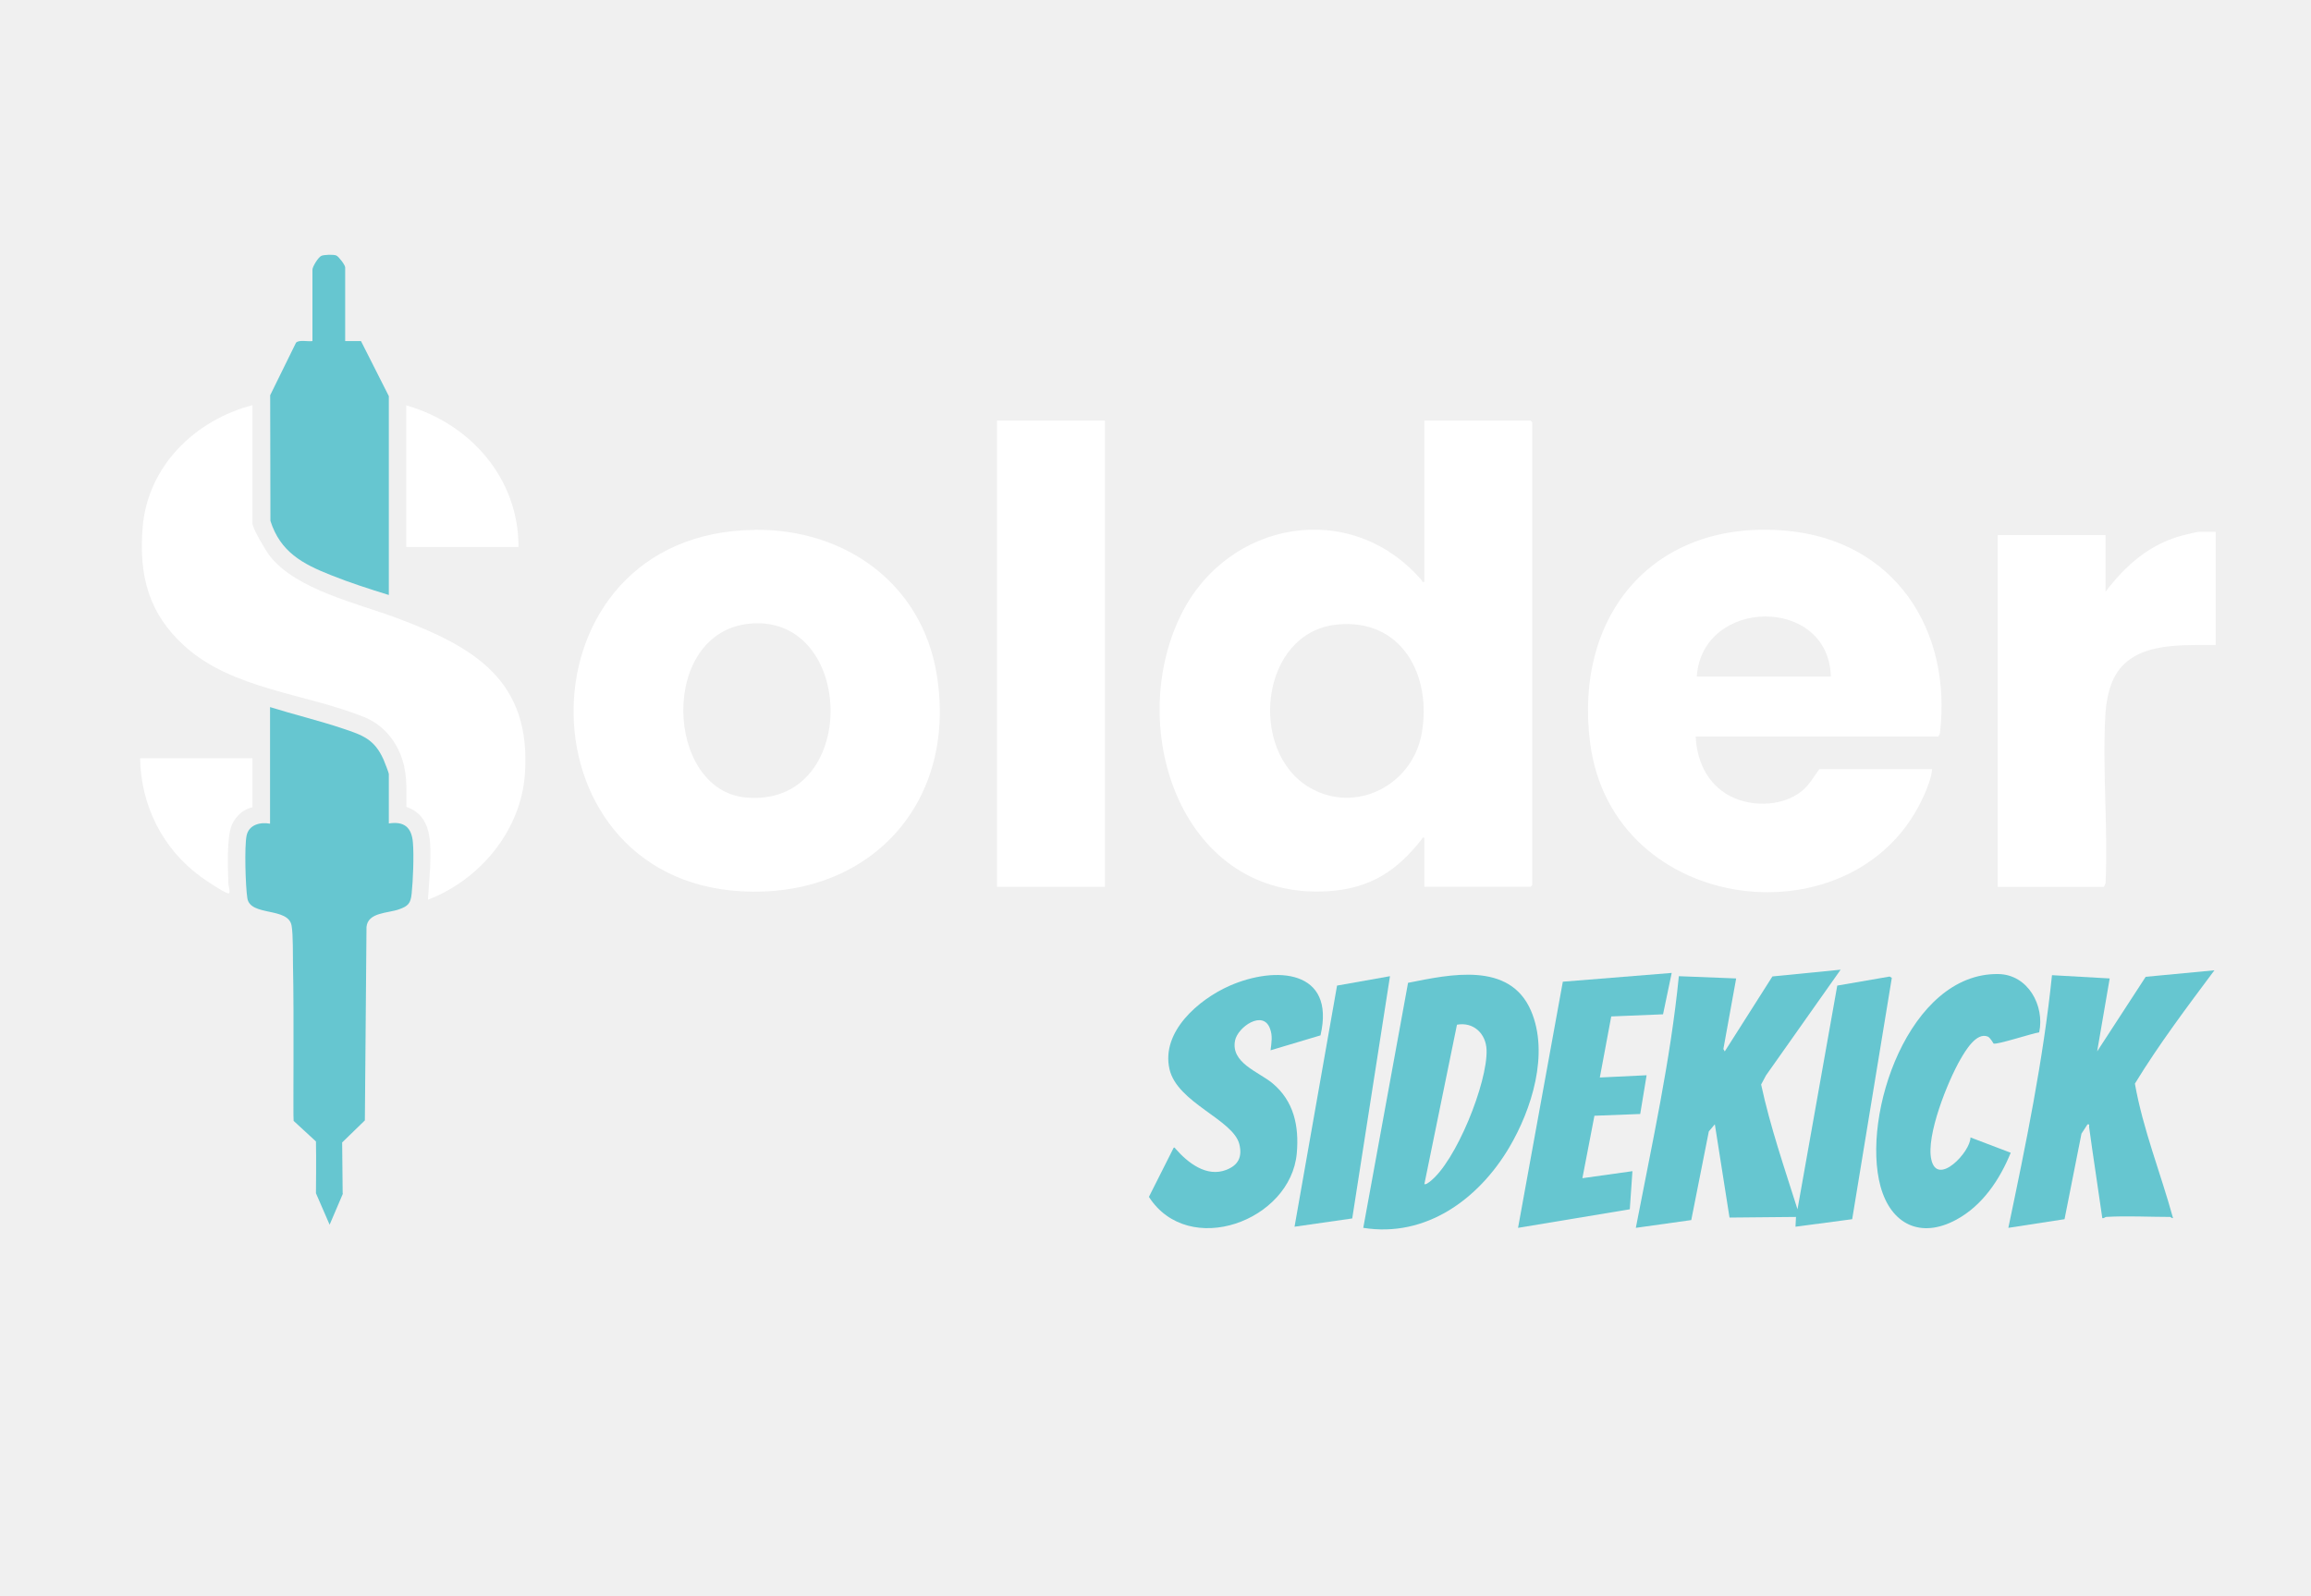
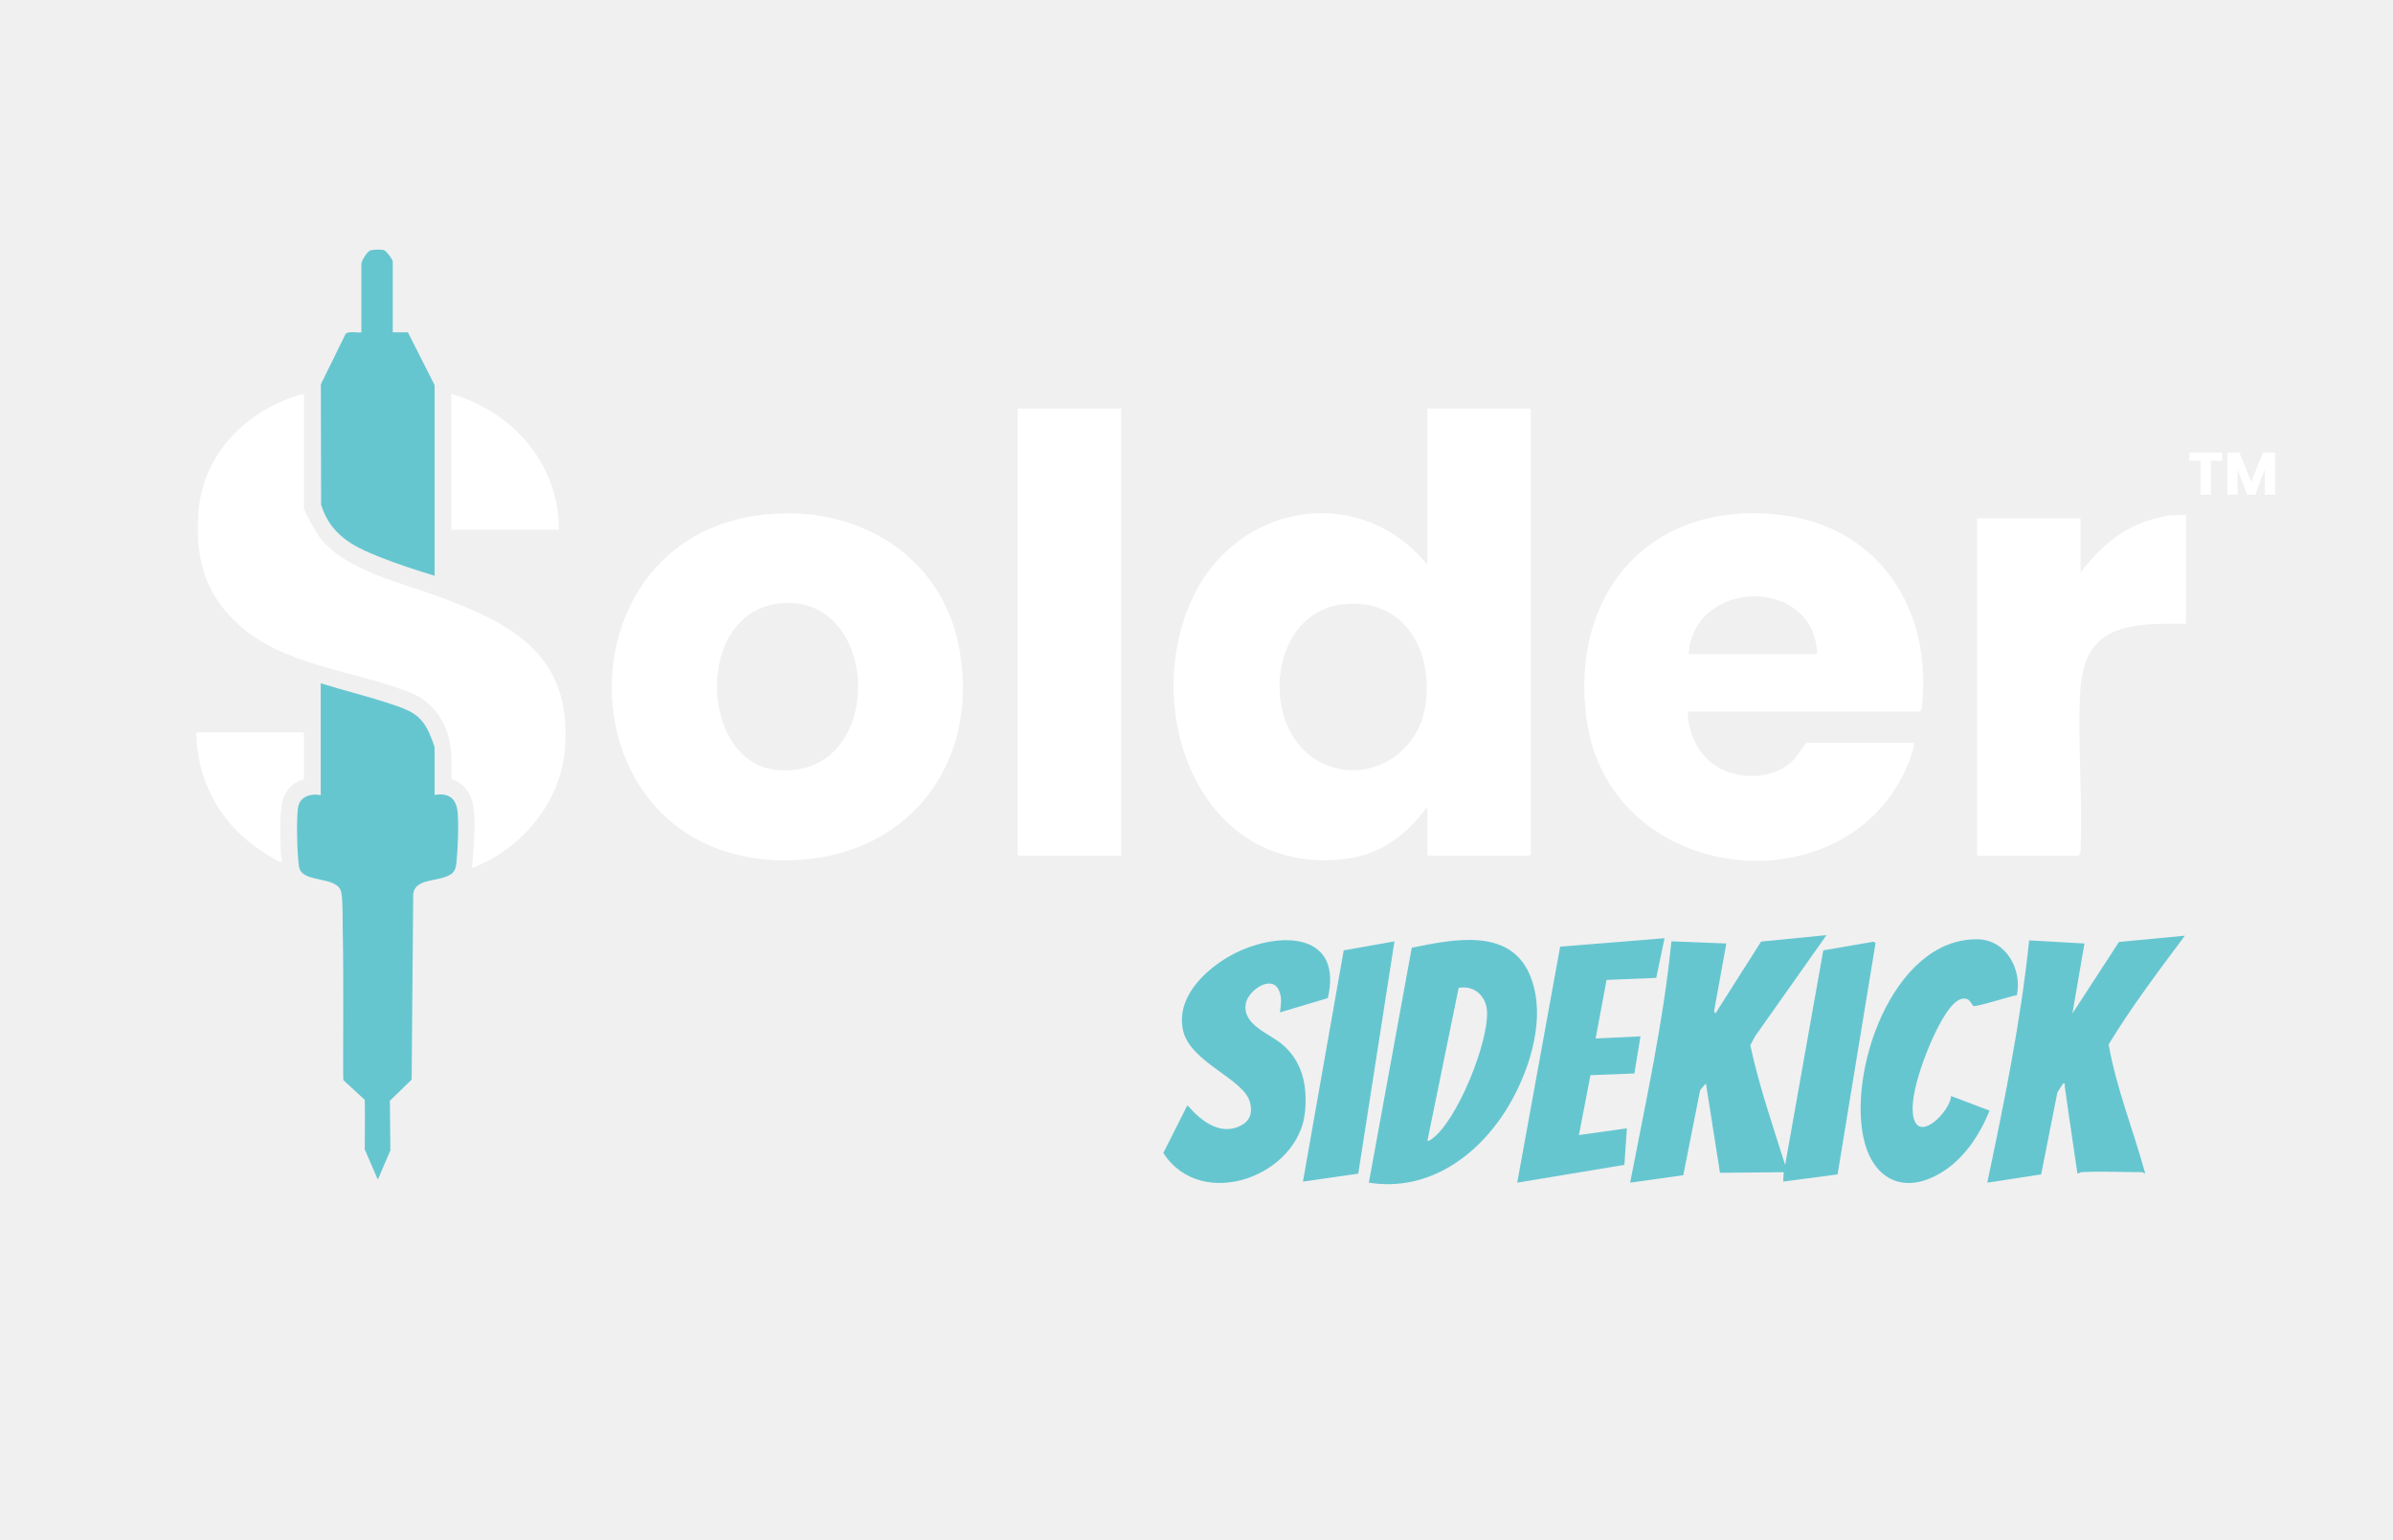
- <svg xmlns="http://www.w3.org/2000/svg" id="Layer_1" data-name="Layer 1" viewBox="0 0 184.25 127.24">
-   <defs>
-     <style>
-       .cls-1 {
-         fill: #fff;
-       }
- 
-       .cls-2 {
-         fill: #66c6d0;
-       }
-     </style>
-   </defs>
-   <path class="cls-1" d="M113.56,70.72v-3.91c-.2-.05-.14.04-.2.11-1.97,2.51-4.08,3.92-7.41,4.15-11.7.78-16.27-12.86-11.82-21.98,3.71-7.6,13.58-9.37,19.23-2.8.05.06,0,.16.2.11v-12.86h8.47l.13.13v36.92l-.13.13h-8.47ZM106.58,49.81c-6.15.63-7.11,10.16-2.13,13.02,3.7,2.12,8.17-.25,8.9-4.34.82-4.61-1.58-9.21-6.77-8.68Z" />
-   <path class="cls-1" d="M135.19,58.73c.09,1.82.81,3.53,2.37,4.54,1.73,1.12,4.48,1.14,6.1-.19.6-.49.94-1.13,1.39-1.74h8.99c-.05.67-.35,1.41-.62,2.03-5.23,11.97-24.88,9.79-26.65-4.17-1.29-10.19,5.11-17.8,15.59-16.88,8.64.75,13.31,7.86,12.3,16.2l-.13.22h-19.34ZM145.97,53.96c-.17-6.47-10.27-6.32-10.69,0h10.69Z" />
-   <path class="cls-1" d="M60.18,42.25c7.18-.07,13.31,4.26,14.5,11.52,1.68,10.21-5.28,17.88-15.58,17.31-18.1-1.01-17.9-28.63,1.07-28.82ZM59.83,49.73c-7.31.63-6.84,13.28-.37,13.87,9.1.84,8.8-14.59.37-13.87Z" />
-   <path class="cls-1" d="M20.13,32.32v9.43c0,.39,1.09,2.22,1.39,2.6,2.11,2.68,6.97,3.76,10.1,4.93,6.17,2.31,10.75,4.96,10.23,12.44-.31,4.52-3.59,8.45-7.73,10.03l.18-2.65c.04-1.84.19-4.03-1.9-4.75,0-1.55.1-2.84-.52-4.3-.55-1.3-1.54-2.34-2.86-2.87-4.59-1.86-10.51-2.2-14.32-5.67-2.86-2.6-3.63-5.6-3.33-9.42.38-4.89,4.17-8.59,8.77-9.78Z" />
-   <rect class="cls-1" x="79.49" y="33.54" width="8.6" height="37.18" />
-   <path class="cls-1" d="M176.65,42.4v9.04c-2.94.02-6.94-.3-8.27,2.98-.28.7-.46,1.61-.51,2.36-.28,4.44.21,9.18,0,13.65l-.13.3h-8.47v-28.06h8.6v4.52c1.6-2.12,3.58-3.85,6.22-4.51.29-.07,1.05-.27,1.3-.27h1.26Z" />
-   <path class="cls-2" d="M27.32,95.19l-.04-4.08,1.81-1.76.13-15.42c.11-1.18,1.69-1.09,2.59-1.41.73-.26.93-.47,1.01-1.25.11-1.07.19-3.02.1-4.08-.1-1.21-.7-1.71-1.92-1.52v-3.95c0-.08-.35-.99-.42-1.14-.73-1.64-1.67-1.95-3.25-2.48-1.91-.64-3.88-1.11-5.8-1.71v9.3c-.78-.15-1.69.08-1.87.95s-.09,4.03.06,4.99c.23,1.48,3.28.68,3.53,2.2.13.76.09,2.33.11,3.19.09,3.8,0,12.12.05,12.37l1.78,1.64c.03,1.15,0,4.13,0,4.13l1.09,2.51,1.06-2.48Z" />
-   <path class="cls-2" d="M146.75,77.33l-5.95,8.43-.39.73c.73,3.38,1.86,6.66,2.9,9.95l3.17-17.84,4.17-.72.18.1-3.16,19.25-4.52.6.04-.78-5.3.05-1.17-7.44-.48.57-1.4,7.07-4.42.62c1.28-6.66,2.76-13.31,3.43-20.07l4.57.18-1.02,5.63.11.19,3.8-5.98,5.46-.54Z" />
-   <path class="cls-2" d="M27.52,27.2h1.26l2.22,4.39v15.86c-1.55-.48-3.12-.98-4.63-1.59-2.25-.89-4.02-1.84-4.81-4.32l-.02-10.02,2.06-4.19c.25-.26.95-.07,1.31-.13v-5.69c0-.24.46-1,.72-1.11.23-.09.97-.12,1.19-.02.19.09.7.75.7.95v5.86Z" />
-   <path class="cls-2" d="M167.91,97.05c-.06,0-.19.14-.3.09-.34-2.41-.72-4.83-1.05-7.25-.02-.12.08-.26-.13-.22l-.48.74-1.35,6.82-4.48.69c1.4-6.67,2.78-13.37,3.48-20.15l4.6.26-1,5.82,3.87-5.95,5.48-.52c-2.2,2.95-4.43,5.91-6.34,9.04.65,3.67,2.06,7.15,3.04,10.72-.1.03-.19-.09-.22-.09-1.66,0-3.5-.1-5.13,0Z" />
-   <path class="cls-2" d="M108.69,97.92l3.57-19.54c3.35-.67,8.1-1.72,9.8,2.22,1.47,3.42.06,7.88-1.74,10.92-2.43,4.1-6.63,7.2-11.63,6.4ZM113.56,94.44c.16.02.27-.09.39-.17,2.12-1.56,4.67-7.97,4.57-10.55-.05-1.3-1.05-2.24-2.36-2l-2.6,12.72Z" />
-   <path class="cls-2" d="M101.3,83.75c.07-.61.18-1.13-.05-1.73-.56-1.51-2.56-.11-2.78.95-.37,1.78,1.86,2.5,2.96,3.4,1.73,1.43,2.15,3.43,1.96,5.6-.48,5.41-8.63,8.4-11.79,3.48l1.97-3.91c.06-.08.13.04.17.09.97,1.11,2.46,2.27,4.02,1.67.96-.37,1.3-1.03,1.05-2.05-.49-1.97-4.96-3.3-5.57-5.99-.68-2.99,2.34-5.56,4.78-6.64,3.68-1.62,8.48-1.31,7.26,3.95l-3.98,1.19Z" />
-   <path class="cls-2" d="M158.94,83.22s-.26-.46-.45-.55c-.92-.39-1.81,1.16-2.19,1.81-1,1.73-2.76,6.08-2.32,8,.49,2.19,3.14-.64,3.12-1.77l3.21,1.22c-.87,2.14-2.26,4.22-4.34,5.34-2.84,1.54-5.21.37-6.04-2.65-1.56-5.71,2.28-17.04,9.38-16.94,2.38.03,3.72,2.52,3.27,4.65-.5.06-3.42,1.02-3.64.89Z" />
-   <polygon class="cls-2" points="133.28 77.59 132.59 80.89 128.46 81.06 127.55 85.93 131.28 85.75 130.77 88.84 127.12 88.98 126.16 93.96 130.15 93.4 129.94 96.44 121.03 97.92 124.6 78.29 133.28 77.59" />
-   <polygon class="cls-2" points="103.21 97.83 106.6 78.6 110.82 77.85 107.81 97.17 103.21 97.83" />
-   <path class="cls-1" d="M41.34,43.62h-8.95v-11.29c5.12,1.46,8.96,5.83,8.95,11.29Z" />
-   <path class="cls-1" d="M20.13,60.47v3.91c-.71.13-1.34.72-1.63,1.37-.45,1.01-.33,3.57-.29,4.76,0,.15.23.81-.04.73-.43-.13-1.74-1.01-2.16-1.32-3.05-2.23-4.77-5.66-4.84-9.45h8.95Z" />
+ <svg xmlns="http://www.w3.org/2000/svg" width="100%" height="100%" viewBox="0 0 199 128" version="1.1" xml:space="preserve" style="fill-rule:evenodd;clip-rule:evenodd;stroke-linejoin:round;stroke-miterlimit:2;">
+   <g id="Artboard1" transform="matrix(1.07519,0,0,1,0,0)">
+     <rect x="0" y="0" width="184.25" height="127.24" style="fill:none;" />
+     <g transform="matrix(1,0,0,1,10.3629,0.438032)">
+       <g transform="matrix(0.930066,0,0,1,-5.58039,0)">
+         <path d="M113.56,70.72L113.56,66.81C113.36,66.76 113.42,66.85 113.36,66.92C111.39,69.43 109.28,70.84 105.95,71.07C94.25,71.85 89.68,58.21 94.13,49.09C97.84,41.49 107.71,39.72 113.36,46.29C113.41,46.35 113.36,46.45 113.56,46.4L113.56,33.54L122.03,33.54L122.16,33.67L122.16,70.59L122.03,70.72L113.56,70.72ZM106.58,49.81C100.43,50.44 99.47,59.97 104.45,62.83C108.15,64.95 112.62,62.58 113.35,58.49C114.17,53.88 111.77,49.28 106.58,49.81Z" style="fill:white;fill-rule:nonzero;" />
+       </g>
+       <g transform="matrix(0.930066,0,0,1,-5.58039,0)">
+         <path d="M135.19,58.73C135.28,60.55 136,62.26 137.56,63.27C139.29,64.39 142.04,64.41 143.66,63.08C144.26,62.59 144.6,61.95 145.05,61.34L154.04,61.34C153.99,62.01 153.69,62.75 153.42,63.37C148.19,75.34 128.54,73.16 126.77,59.2C125.48,49.01 131.88,41.4 142.36,42.32C151,43.07 155.67,50.18 154.66,58.52L154.53,58.74L135.19,58.74L135.19,58.73ZM145.97,53.96C145.8,47.49 135.7,47.64 135.28,53.96L145.97,53.96Z" style="fill:white;fill-rule:nonzero;" />
+       </g>
+       <g transform="matrix(0.930066,0,0,1,-5.58039,0)">
+         <path d="M60.18,42.25C67.36,42.18 73.49,46.51 74.68,53.77C76.36,63.98 69.4,71.65 59.1,71.08C41,70.07 41.2,42.45 60.17,42.26L60.18,42.25ZM59.83,49.73C52.52,50.36 52.99,63.01 59.46,63.6C68.56,64.44 68.26,49.01 59.83,49.73Z" style="fill:white;fill-rule:nonzero;" />
+       </g>
+       <g transform="matrix(0.930066,0,0,1,-5.58039,0)">
+         <path d="M20.13,32.32L20.13,41.75C20.13,42.14 21.22,43.97 21.52,44.35C23.63,47.03 28.49,48.11 31.62,49.28C37.79,51.59 42.37,54.24 41.85,61.72C41.54,66.24 38.26,70.17 34.12,71.75L34.3,69.1C34.34,67.26 34.49,65.07 32.4,64.35C32.4,62.8 32.5,61.51 31.88,60.05C31.33,58.75 30.34,57.71 29.02,57.18C24.43,55.32 18.51,54.98 14.7,51.51C11.84,48.91 11.07,45.91 11.37,42.09C11.75,37.2 15.54,33.5 20.14,32.31L20.13,32.32Z" style="fill:white;fill-rule:nonzero;" />
+       </g>
+       <g transform="matrix(0.930066,0,0,1,-5.58039,0)">
+         <rect x="79.49" y="33.54" width="8.6" height="37.18" style="fill:white;" />
+       </g>
+       <g transform="matrix(0.930066,0,0,1,-5.58039,0)">
+         <path d="M176.65,42.4L176.65,51.44C173.71,51.46 169.71,51.14 168.38,54.42C168.1,55.12 167.92,56.03 167.87,56.78C167.59,61.22 168.08,65.96 167.87,70.43L167.74,70.73L159.27,70.73L159.27,42.67L167.87,42.67L167.87,47.19C169.47,45.07 171.45,43.34 174.09,42.68C174.38,42.61 175.14,42.41 175.39,42.41L176.65,42.41L176.65,42.4Z" style="fill:white;fill-rule:nonzero;" />
+       </g>
+       <g transform="matrix(0.930066,0,0,1,-5.58039,0)">
+         <path d="M27.32,95.19L27.28,91.11L29.09,89.35L29.22,73.93C29.33,72.75 30.91,72.84 31.81,72.52C32.54,72.26 32.74,72.05 32.82,71.27C32.93,70.2 33.01,68.25 32.92,67.19C32.82,65.98 32.22,65.48 31,65.67L31,61.72C31,61.64 30.65,60.73 30.58,60.58C29.85,58.94 28.91,58.63 27.33,58.1C25.42,57.46 23.45,56.99 21.53,56.39L21.53,65.69C20.75,65.54 19.84,65.77 19.66,66.64C19.48,67.51 19.57,70.67 19.72,71.63C19.95,73.11 23,72.31 23.25,73.83C23.38,74.59 23.34,76.16 23.36,77.02C23.45,80.82 23.36,89.14 23.41,89.39L25.19,91.03C25.22,92.18 25.19,95.16 25.19,95.16L26.28,97.67L27.34,95.19L27.32,95.19Z" style="fill:rgb(102,198,208);fill-rule:nonzero;" />
+       </g>
+       <g transform="matrix(0.930066,0,0,1,-5.58039,0)">
+         <path d="M146.75,77.33L140.8,85.76L140.41,86.49C141.14,89.87 142.27,93.15 143.31,96.44L146.48,78.6L150.65,77.88L150.83,77.98L147.67,97.23L143.15,97.83L143.19,97.05L137.89,97.1L136.72,89.66L136.24,90.23L134.84,97.3L130.42,97.92C131.7,91.26 133.18,84.61 133.85,77.85L138.42,78.03L137.4,83.66L137.51,83.85L141.31,77.87L146.77,77.33L146.75,77.33Z" style="fill:rgb(102,198,208);fill-rule:nonzero;" />
+       </g>
+       <g transform="matrix(0.930066,0,0,1,-5.58039,0)">
+         <path d="M27.52,27.2L28.78,27.2L31,31.59L31,47.45C29.45,46.97 27.88,46.47 26.37,45.86C24.12,44.97 22.35,44.02 21.56,41.54L21.54,31.52L23.6,27.33C23.85,27.07 24.55,27.26 24.91,27.2L24.91,21.51C24.91,21.27 25.37,20.51 25.63,20.4C25.86,20.31 26.6,20.28 26.82,20.38C27.01,20.47 27.52,21.13 27.52,21.33L27.52,27.2Z" style="fill:rgb(102,198,208);fill-rule:nonzero;" />
+       </g>
+       <g transform="matrix(0.930066,0,0,1,-5.58039,0)">
+         <path d="M167.91,97.05C167.85,97.05 167.72,97.19 167.61,97.14C167.27,94.73 166.89,92.31 166.56,89.89C166.54,89.77 166.64,89.63 166.43,89.67L165.95,90.41L164.6,97.23L160.12,97.92C161.52,91.25 162.9,84.55 163.6,77.77L168.2,78.03L167.2,83.85L171.07,77.9L176.55,77.38C174.35,80.33 172.12,83.29 170.21,86.42C170.86,90.09 172.27,93.57 173.25,97.14C173.15,97.17 173.06,97.05 173.03,97.05C171.37,97.05 169.53,96.95 167.9,97.05L167.91,97.05Z" style="fill:rgb(102,198,208);fill-rule:nonzero;" />
+       </g>
+       <g transform="matrix(0.930066,0,0,1,-5.58039,0)">
+         <path d="M108.69,97.92L112.26,78.38C115.61,77.71 120.36,76.66 122.06,80.6C123.53,84.02 122.12,88.48 120.32,91.52C117.89,95.62 113.69,98.72 108.69,97.92ZM113.56,94.44C113.72,94.46 113.83,94.35 113.95,94.27C116.07,92.71 118.62,86.3 118.52,83.72C118.47,82.42 117.47,81.48 116.16,81.72L113.56,94.44Z" style="fill:rgb(102,198,208);fill-rule:nonzero;" />
+       </g>
+       <g transform="matrix(0.930066,0,0,1,-5.58039,0)">
+         <path d="M101.3,83.75C101.37,83.14 101.48,82.62 101.25,82.02C100.69,80.51 98.69,81.91 98.47,82.97C98.1,84.75 100.33,85.47 101.43,86.37C103.16,87.8 103.58,89.8 103.39,91.97C102.91,97.38 94.76,100.37 91.6,95.45L93.57,91.54C93.63,91.46 93.7,91.58 93.74,91.63C94.71,92.74 96.2,93.9 97.76,93.3C98.72,92.93 99.06,92.27 98.81,91.25C98.32,89.28 93.85,87.95 93.24,85.26C92.56,82.27 95.58,79.7 98.02,78.62C101.7,77 106.5,77.31 105.28,82.57L101.3,83.76L101.3,83.75Z" style="fill:rgb(102,198,208);fill-rule:nonzero;" />
+       </g>
+       <g transform="matrix(0.930066,0,0,1,-5.58039,0)">
+         <path d="M158.94,83.22C158.94,83.22 158.68,82.76 158.49,82.67C157.57,82.28 156.68,83.83 156.3,84.48C155.3,86.21 153.54,90.56 153.98,92.48C154.47,94.67 157.12,91.84 157.1,90.71L160.31,91.93C159.44,94.07 158.05,96.15 155.97,97.27C153.13,98.81 150.76,97.64 149.93,94.62C148.37,88.91 152.21,77.58 159.31,77.68C161.69,77.71 163.03,80.2 162.58,82.33C162.08,82.39 159.16,83.35 158.94,83.22Z" style="fill:rgb(102,198,208);fill-rule:nonzero;" />
+       </g>
+       <g transform="matrix(0.930066,0,0,1,-5.58039,0)">
+         <path d="M133.28,77.59L132.59,80.89L128.46,81.06L127.55,85.93L131.28,85.75L130.77,88.84L127.12,88.98L126.16,93.96L130.15,93.4L129.94,96.44L121.03,97.92L124.6,78.29L133.28,77.59Z" style="fill:rgb(102,198,208);fill-rule:nonzero;" />
+       </g>
+       <g transform="matrix(0.930066,0,0,1,-5.58039,0)">
+         <path d="M103.21,97.83L106.6,78.6L110.82,77.85L107.81,97.17L103.21,97.83Z" style="fill:rgb(102,198,208);fill-rule:nonzero;" />
+       </g>
+       <g transform="matrix(0.930066,0,0,1,-5.58039,0)">
+         <path d="M41.34,43.62L32.39,43.62L32.39,32.33C37.51,33.79 41.35,38.16 41.34,43.62Z" style="fill:white;fill-rule:nonzero;" />
+       </g>
+       <g transform="matrix(0.930066,0,0,1,-5.58039,0)">
+         <path d="M20.13,60.47L20.13,64.38C19.42,64.51 18.79,65.1 18.5,65.75C18.05,66.76 18.17,69.32 18.21,70.51C18.21,70.66 18.44,71.32 18.17,71.24C17.74,71.11 16.43,70.23 16.01,69.92C12.96,67.69 11.24,64.26 11.17,60.47L20.13,60.47Z" style="fill:white;fill-rule:nonzero;" />
+       </g>
+     </g>
+     <g transform="matrix(0.930066,0,0,1,35.8648,24.2235)">
+       <path d="M146.226,13.411L146.226,14.096L145.296,14.096L145.296,16.921L144.441,16.921L144.441,14.096L143.511,14.096L143.511,13.411L146.226,13.411Z" style="fill:white;fill-rule:nonzero;" />
+       <path d="M150.631,13.411L150.631,16.921L149.776,16.921L149.776,14.816L148.991,16.921L148.301,16.921L147.511,14.811L147.511,16.921L146.656,16.921L146.656,13.411L147.666,13.411L148.651,15.841L149.626,13.411L150.631,13.411Z" style="fill:white;fill-rule:nonzero;" />
+     </g>
+   </g>
</svg>
